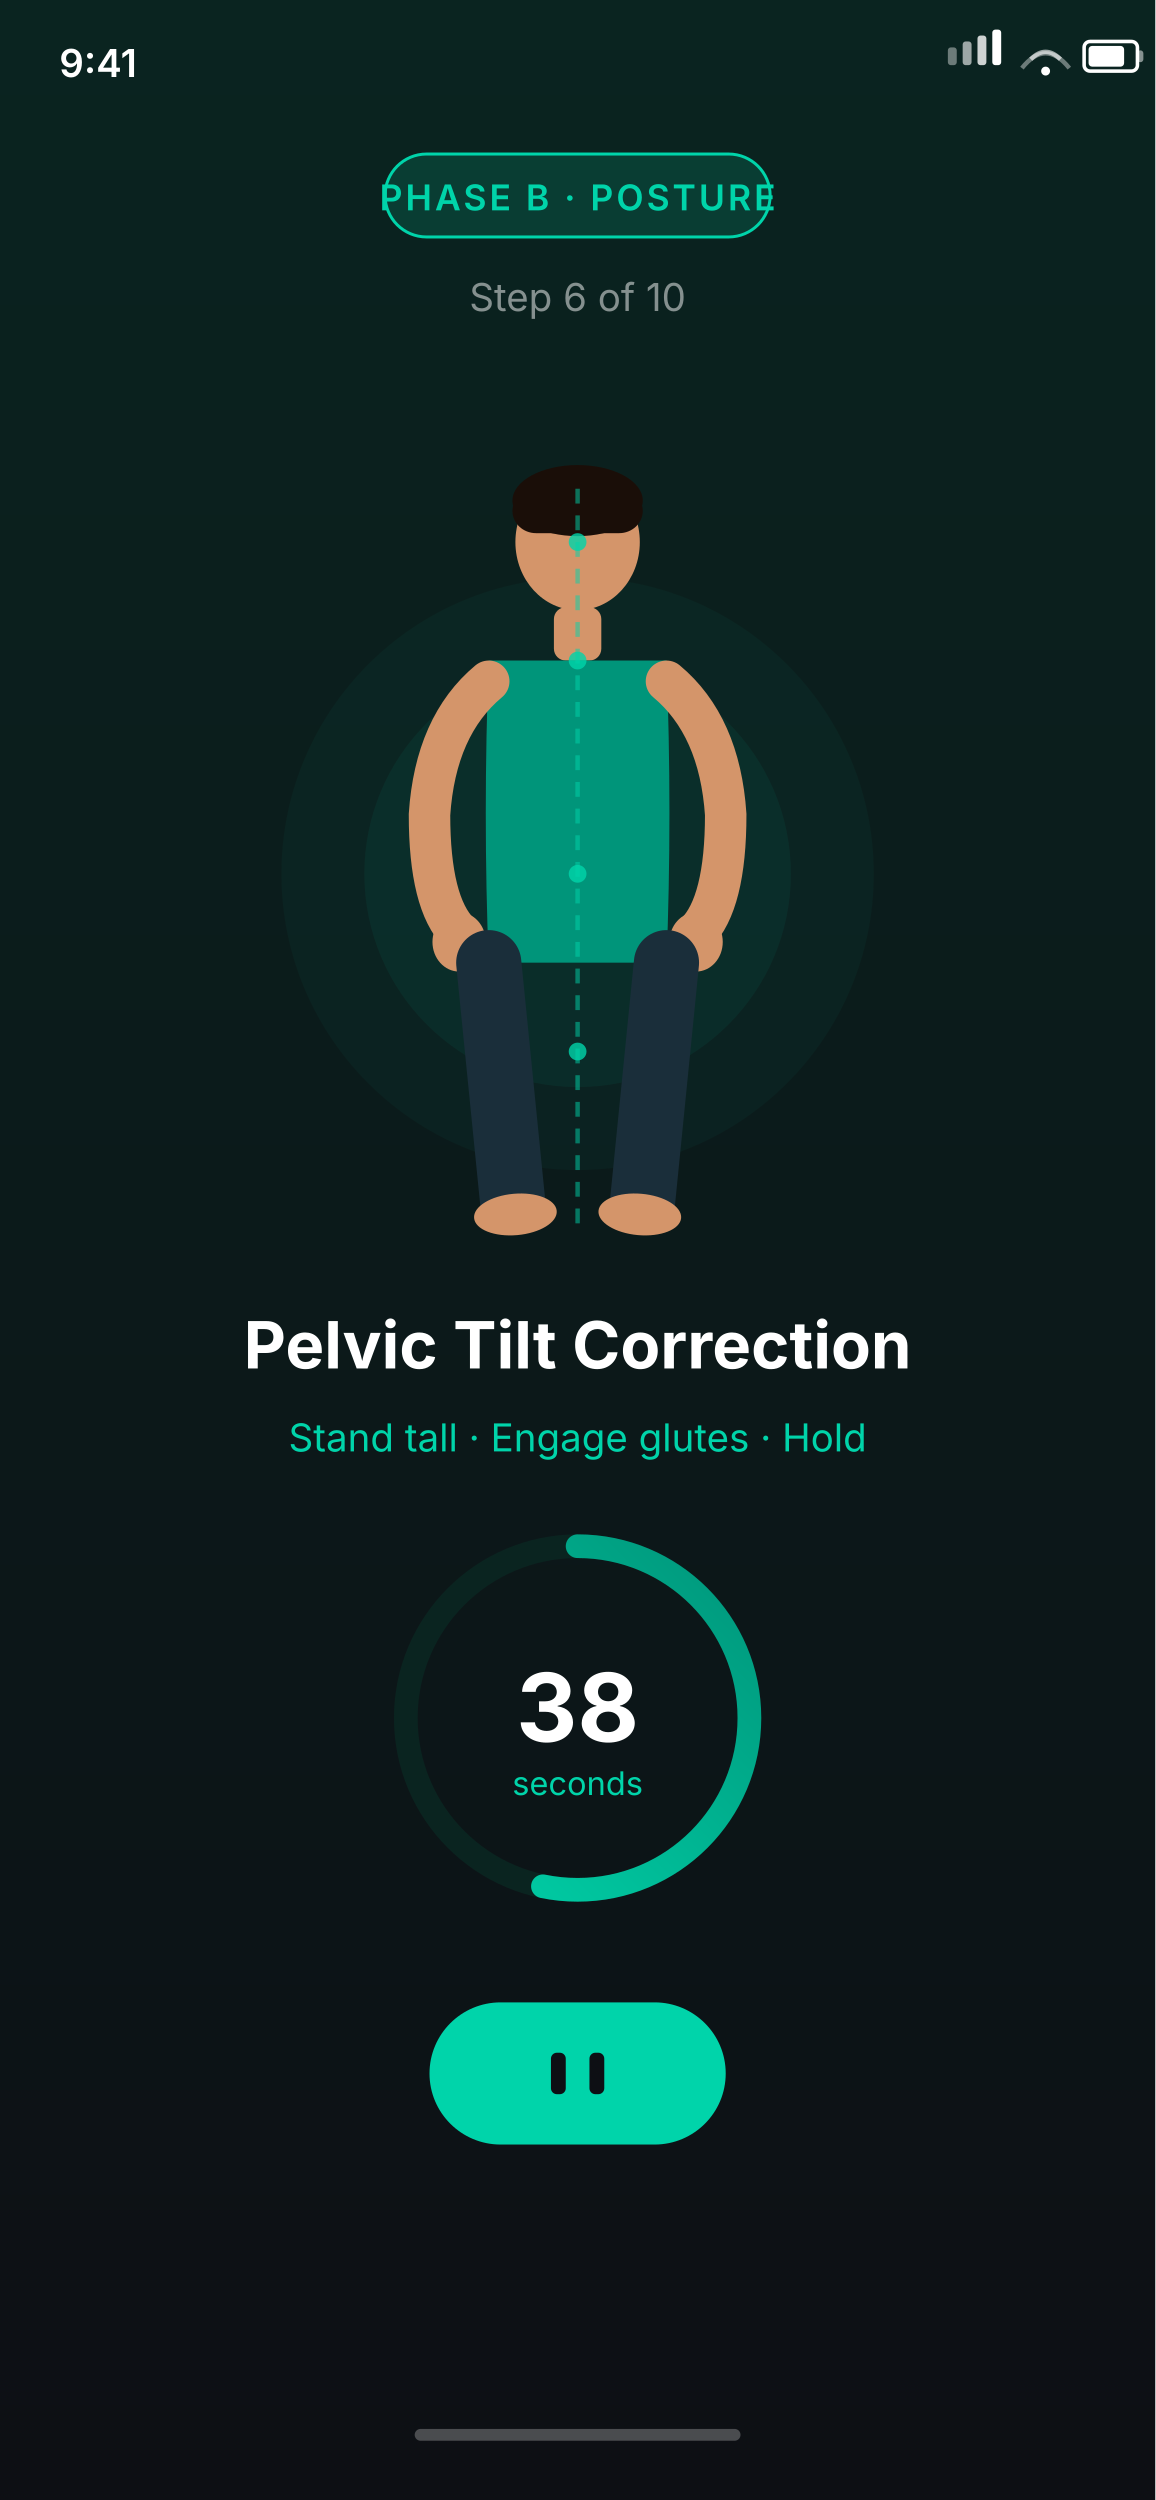
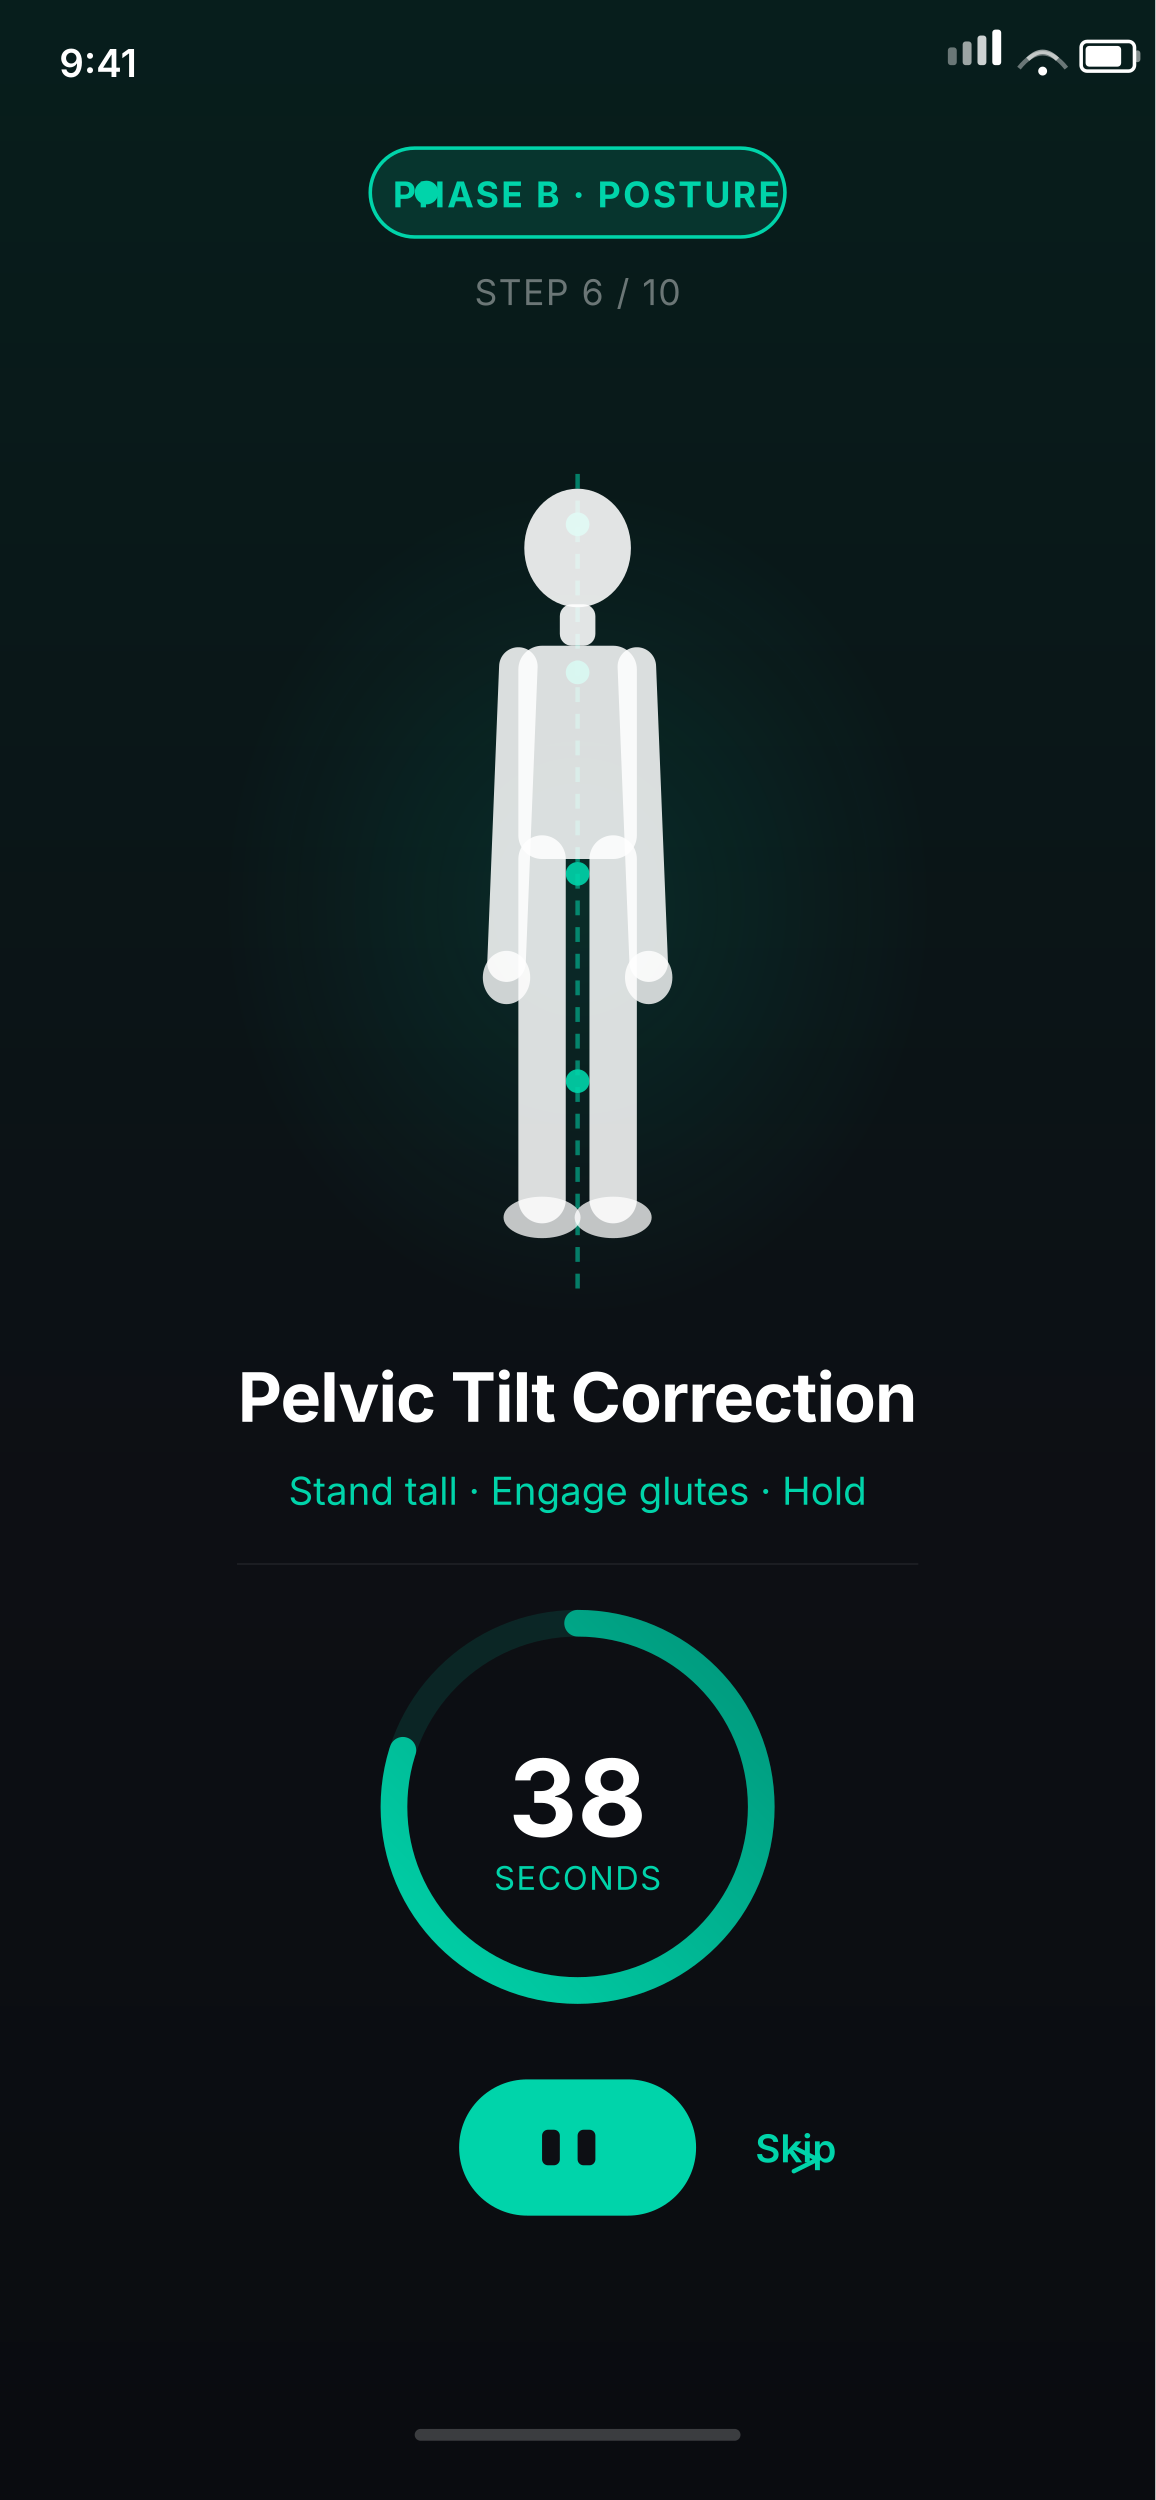
<svg xmlns="http://www.w3.org/2000/svg" viewBox="0 0 390 844" font-family="system-ui,-apple-system,sans-serif">
  <defs>
    <linearGradient id="bgA" x1="0" y1="0" x2="0" y2="1">
-       <stop offset="0%" stop-color="#0A2420" />
-       <stop offset="100%" stop-color="#0D0F14" />
+       <stop offset="0%" stop-color="#071E1C" />
+       <stop offset="60%" stop-color="#0D0F14" />
+       <stop offset="100%" stop-color="#0A0C10" />
    </linearGradient>
-     <linearGradient id="timerT" x1="0" y1="0" x2="1" y2="1">
+     <linearGradient id="arcA" x1="0" y1="0" x2="1" y2="1">
      <stop offset="0%" stop-color="#00D4AA" />
      <stop offset="100%" stop-color="#00957A" />
    </linearGradient>
-     <clipPath id="screenA">
-       <rect width="390" height="844" rx="0" />
-     </clipPath>
+     <radialGradient id="glowA" cx="50%" cy="50%" r="50%">
+       <stop offset="0%" stop-color="#00D4AA" stop-opacity="0.12" />
+       <stop offset="100%" stop-color="#00D4AA" stop-opacity="0" />
+     </radialGradient>
  </defs>
-   <rect width="390" height="844" fill="url(#bgA)" clip-path="url(#screenA)" />
+   <rect width="390" height="844" fill="url(#bgA)" />
  <text x="20" y="26" fill="#ffffff" font-size="13" font-weight="600">9:41</text>
  <rect x="320" y="16" width="3" height="6" rx="1" fill="#fff" opacity="0.4" />
  <rect x="325" y="14" width="3" height="8" rx="1" fill="#fff" opacity="0.6" />
  <rect x="330" y="12" width="3" height="10" rx="1" fill="#fff" opacity="0.8" />
  <rect x="335" y="10" width="3" height="12" rx="1" fill="#fff" />
-   <path d="M348 20 Q353 15 358 20" stroke="#fff" stroke-width="1.5" fill="none" opacity="0.6" />
-   <path d="M345 23 Q353 13 361 23" stroke="#fff" stroke-width="1.5" fill="none" opacity="0.4" />
-   <circle cx="353" cy="24" r="1.5" fill="#fff" />
-   <rect x="366" y="14" width="18" height="10" rx="2" stroke="#fff" stroke-width="1.2" fill="none" />
-   <rect x="384" y="17" width="2" height="4" rx="1" fill="#fff" opacity="0.5" />
-   <rect x="367.5" y="15.5" width="12" height="7" rx="1.2" fill="#fff" />
-   <rect x="130" y="52" width="130" height="28" rx="14" fill="#00D4AA" opacity="0.15" />
-   <rect x="130" y="52" width="130" height="28" rx="14" stroke="#00D4AA" stroke-width="1" fill="none" />
-   <text x="195" y="71" fill="#00D4AA" font-size="12" font-weight="600" text-anchor="middle" letter-spacing="1">PHASE B · POSTURE</text>
-   <text x="195" y="105" fill="#ffffff" font-size="13" text-anchor="middle" opacity="0.5">Step 6 of 10</text>
-   <g transform="translate(195, 295)">
-     <circle cx="0" cy="0" r="100" fill="#00D4AA" opacity="0.04" />
-     <circle cx="0" cy="0" r="72" fill="#00D4AA" opacity="0.06" />
-     <ellipse cx="0" cy="-112" rx="21" ry="23" fill="#D4956A" />
-     <ellipse cx="0" cy="-126" rx="22" ry="12" fill="#1A0E08" />
-     <rect x="-22" y="-130" width="44" height="15" rx="8" fill="#1A0E08" />
-     <rect x="-8" y="-90" width="16" height="18" rx="4" fill="#D4956A" />
-     <path d="M-30 -72 Q-32 -20 -30 30 L30 30 Q32 -20 30 -72 Z" fill="#00957A" />
-     <path d="M-30 -65 Q-48 -50 -50 -20 Q-50 10 -40 20" stroke="#D4956A" stroke-width="14" fill="none" stroke-linecap="round" />
-     <path d="M30 -65 Q48 -50 50 -20 Q50 10 40 20" stroke="#D4956A" stroke-width="14" fill="none" stroke-linecap="round" />
-     <ellipse cx="-40" cy="23" rx="9" ry="10" fill="#D4956A" />
-     <ellipse cx="40" cy="23" rx="9" ry="10" fill="#D4956A" />
-     <path d="M-30 30 L-22 110" stroke="#1A2E3A" stroke-width="22" fill="none" stroke-linecap="round" />
-     <path d="M30 30 L22 110" stroke="#1A2E3A" stroke-width="22" fill="none" stroke-linecap="round" />
-     <ellipse cx="-21" cy="115" rx="14" ry="7" fill="#D4956A" transform="rotate(-5 -21 115)" />
-     <ellipse cx="21" cy="115" rx="14" ry="7" fill="#D4956A" transform="rotate(5 21 115)" />
-     <line x1="0" y1="-130" x2="0" y2="120" stroke="#00D4AA" stroke-width="1.5" stroke-dasharray="5,4" opacity="0.5" />
-     <circle cx="0" cy="-112" r="3" fill="#00D4AA" opacity="0.8" />
-     <circle cx="0" cy="-72" r="3" fill="#00D4AA" opacity="0.8" />
-     <circle cx="0" cy="0" r="3" fill="#00D4AA" opacity="0.8" />
-     <circle cx="0" cy="60" r="3" fill="#00D4AA" opacity="0.8" />
+   <path d="M347 20 Q352 15 357 20" stroke="#fff" stroke-width="1.5" fill="none" opacity="0.6" />
+   <path d="M344 23 Q352 13 360 23" stroke="#fff" stroke-width="1.5" fill="none" opacity="0.4" />
+   <circle cx="352" cy="24" r="1.5" fill="#fff" />
+   <rect x="365" y="14" width="18" height="10" rx="2" stroke="#fff" stroke-width="1.2" fill="none" />
+   <rect x="383" y="17" width="2" height="4" rx="1" fill="#fff" opacity="0.5" />
+   <rect x="366.5" y="15.5" width="12" height="7" rx="1.2" fill="#fff" />
+   <rect x="125" y="50" width="140" height="30" rx="15" fill="#00D4AA" opacity="0.14" />
+   <rect x="125" y="50" width="140" height="30" rx="15" stroke="#00D4AA" stroke-width="1.2" fill="none" />
+   <circle cx="144" cy="65" r="4" fill="#00D4AA" />
+   <text x="198" y="70" fill="#00D4AA" font-size="12" font-weight="700" text-anchor="middle" letter-spacing="0.8">PHASE B · POSTURE</text>
+   <text x="195" y="103" fill="#ffffff" font-size="12" text-anchor="middle" opacity="0.4" letter-spacing="0.5">STEP 6 / 10</text>
+   <ellipse cx="195" cy="305" rx="120" ry="140" fill="url(#glowA)" />
+   <g transform="translate(195, 305)">
+     <line x1="0" y1="-145" x2="0" y2="130" stroke="#00D4AA" stroke-width="1.5" stroke-dasharray="5,4" opacity="0.55" />
+     <circle cx="0" cy="-128" r="4" fill="#00D4AA" opacity="0.9" />
+     <circle cx="0" cy="-78" r="4" fill="#00D4AA" opacity="0.9" />
+     <circle cx="0" cy="-10" r="4" fill="#00D4AA" opacity="0.9" />
+     <circle cx="0" cy="60" r="4" fill="#00D4AA" opacity="0.9" />
+     <ellipse cx="0" cy="-120" rx="18" ry="20" fill="rgba(255,255,255,0.88)" />
+     <rect x="-6" y="-101" width="12" height="14" rx="4" fill="rgba(255,255,255,0.88)" />
+     <rect x="-20" y="-87" width="40" height="72" rx="8" fill="rgba(255,255,255,0.85)" />
+     <path d="M-20 -80 L-24 20" stroke="rgba(255,255,255,0.85)" stroke-width="13" fill="none" stroke-linecap="round" />
+     <path d="M20 -80 L24 20" stroke="rgba(255,255,255,0.85)" stroke-width="13" fill="none" stroke-linecap="round" />
+     <ellipse cx="-24" cy="25" rx="8" ry="9" fill="rgba(255,255,255,0.80)" />
+     <ellipse cx="24" cy="25" rx="8" ry="9" fill="rgba(255,255,255,0.80)" />
+     <path d="M-12 -15 L-12 100" stroke="rgba(255,255,255,0.85)" stroke-width="16" fill="none" stroke-linecap="round" />
+     <path d="M12 -15 L12 100" stroke="rgba(255,255,255,0.85)" stroke-width="16" fill="none" stroke-linecap="round" />
+     <ellipse cx="-12" cy="106" rx="13" ry="7" fill="rgba(255,255,255,0.75)" />
+     <ellipse cx="12" cy="106" rx="13" ry="7" fill="rgba(255,255,255,0.75)" />
  </g>
-   <text x="195" y="462" fill="#ffffff" font-size="22" font-weight="700" text-anchor="middle">Pelvic Tilt Correction</text>
-   <text x="195" y="490" fill="#00D4AA" font-size="13" text-anchor="middle">Stand tall · Engage glutes · Hold</text>
-   <g transform="translate(195, 580)">
-     <circle cx="0" cy="0" r="58" fill="none" stroke="#0A2420" stroke-width="8" />
-     <circle cx="0" cy="0" r="58" fill="none" stroke="url(#timerT)" stroke-width="8" stroke-dasharray="254" stroke-dashoffset="60" stroke-linecap="round" transform="rotate(-90)" />
-     <text x="0" y="8" fill="#ffffff" font-size="32" font-weight="700" text-anchor="middle">38</text>
-     <text x="0" y="26" fill="#00D4AA" font-size="11" text-anchor="middle">seconds</text>
+   <text x="195" y="480" fill="#ffffff" font-size="23" font-weight="700" text-anchor="middle" letter-spacing="-0.3">Pelvic Tilt Correction</text>
+   <text x="195" y="508" fill="#00D4AA" font-size="13" text-anchor="middle">Stand tall  ·  Engage glutes  ·  Hold</text>
+   <line x1="80" y1="528" x2="310" y2="528" stroke="#ffffff" stroke-width="0.5" opacity="0.08" />
+   <g transform="translate(195, 610)">
+     <circle cx="0" cy="0" r="62" fill="none" stroke="rgba(0,212,170,0.12)" stroke-width="9" />
+     <circle cx="0" cy="0" r="62" fill="none" stroke="url(#arcA)" stroke-width="9" stroke-dasharray="389.6" stroke-dashoffset="78" stroke-linecap="round" transform="rotate(-90)" />
+     <text x="0" y="10" fill="#ffffff" font-size="36" font-weight="700" text-anchor="middle">38</text>
+     <text x="0" y="28" fill="#00D4AA" font-size="11" text-anchor="middle" letter-spacing="0.5">SECONDS</text>
  </g>
-   <rect x="145" y="676" width="100" height="48" rx="24" fill="#00D4AA" />
-   <rect x="186" y="693" width="5" height="14" rx="2" fill="#0D0F14" />
-   <rect x="199" y="693" width="5" height="14" rx="2" fill="#0D0F14" />
-   <rect x="140" y="820" width="110" height="4" rx="2" fill="#fff" opacity="0.25" />
+   <rect x="155" y="702" width="80" height="46" rx="23" fill="#00D4AA" />
+   <rect x="183" y="719" width="6" height="12" rx="2" fill="#0D0F14" />
+   <rect x="195" y="719" width="6" height="12" rx="2" fill="#0D0F14" />
+   <text x="255" y="730" fill="#00D4AA" font-size="13" font-weight="600">Skip</text>
+   <path d="M268 725 L276 729 L268 733" stroke="#00D4AA" stroke-width="1.5" fill="none" stroke-linecap="round" />
+   <rect x="140" y="820" width="110" height="4" rx="2" fill="#fff" opacity="0.2" />
</svg>
